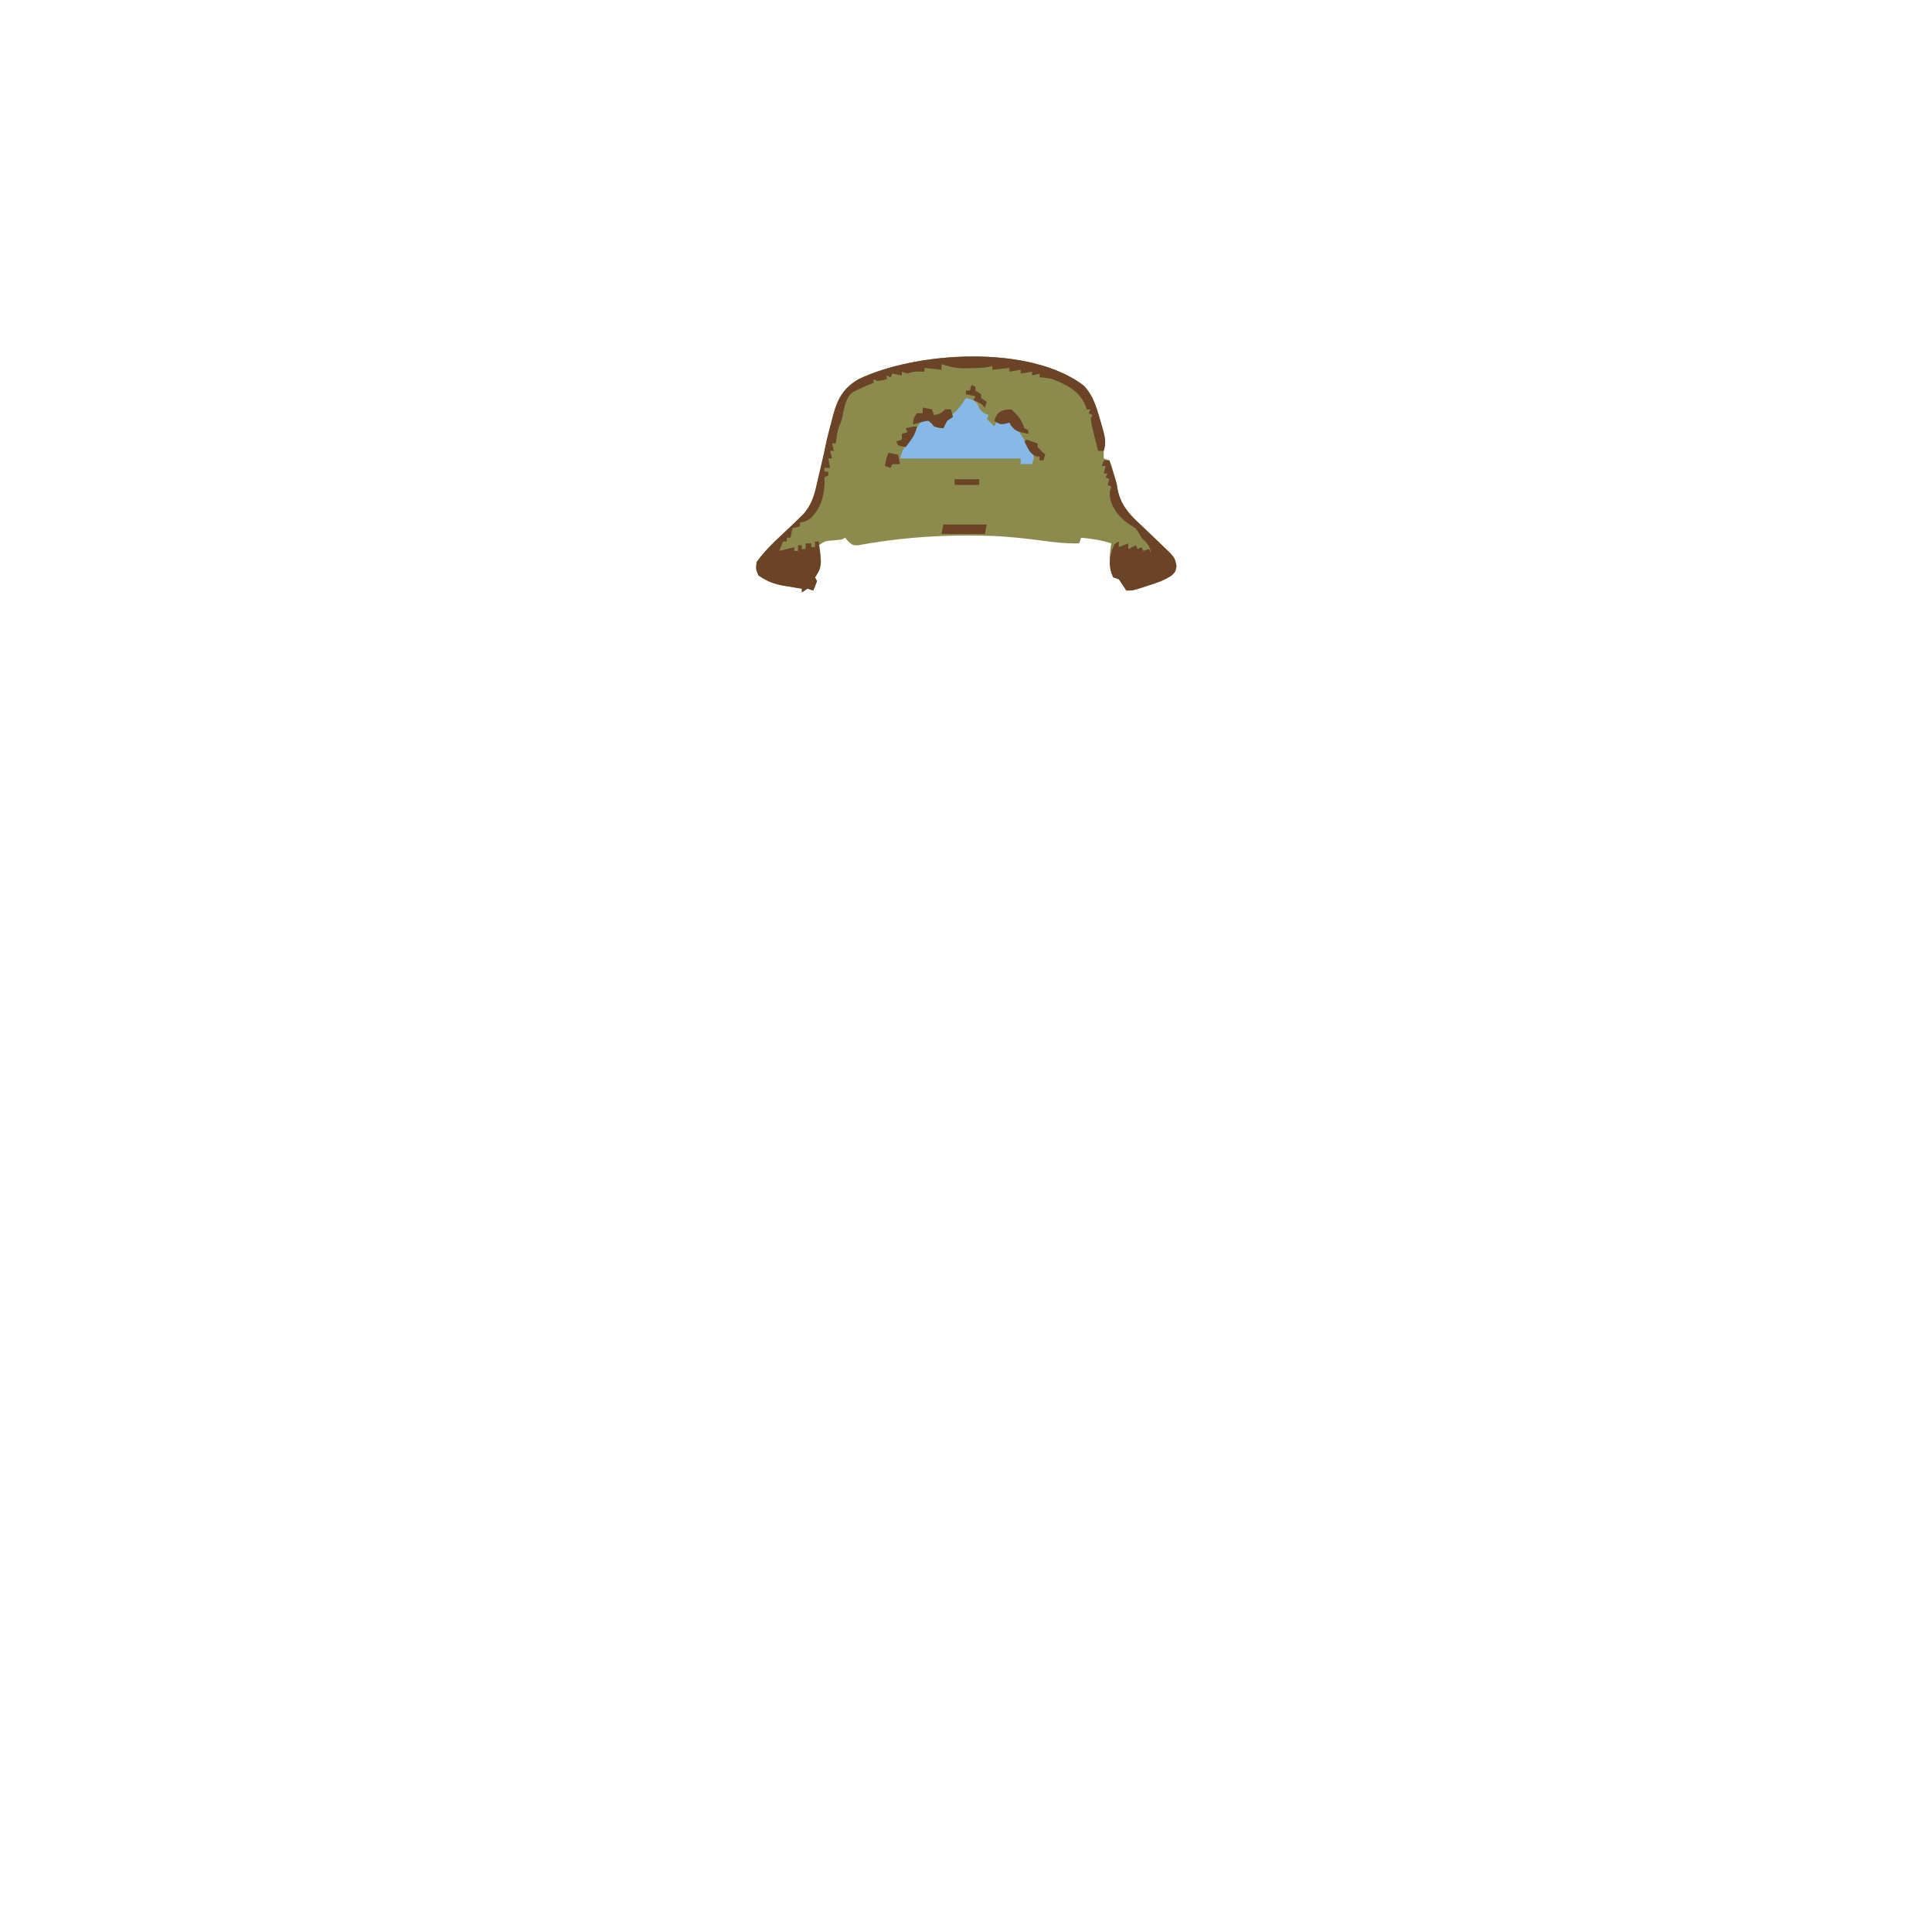
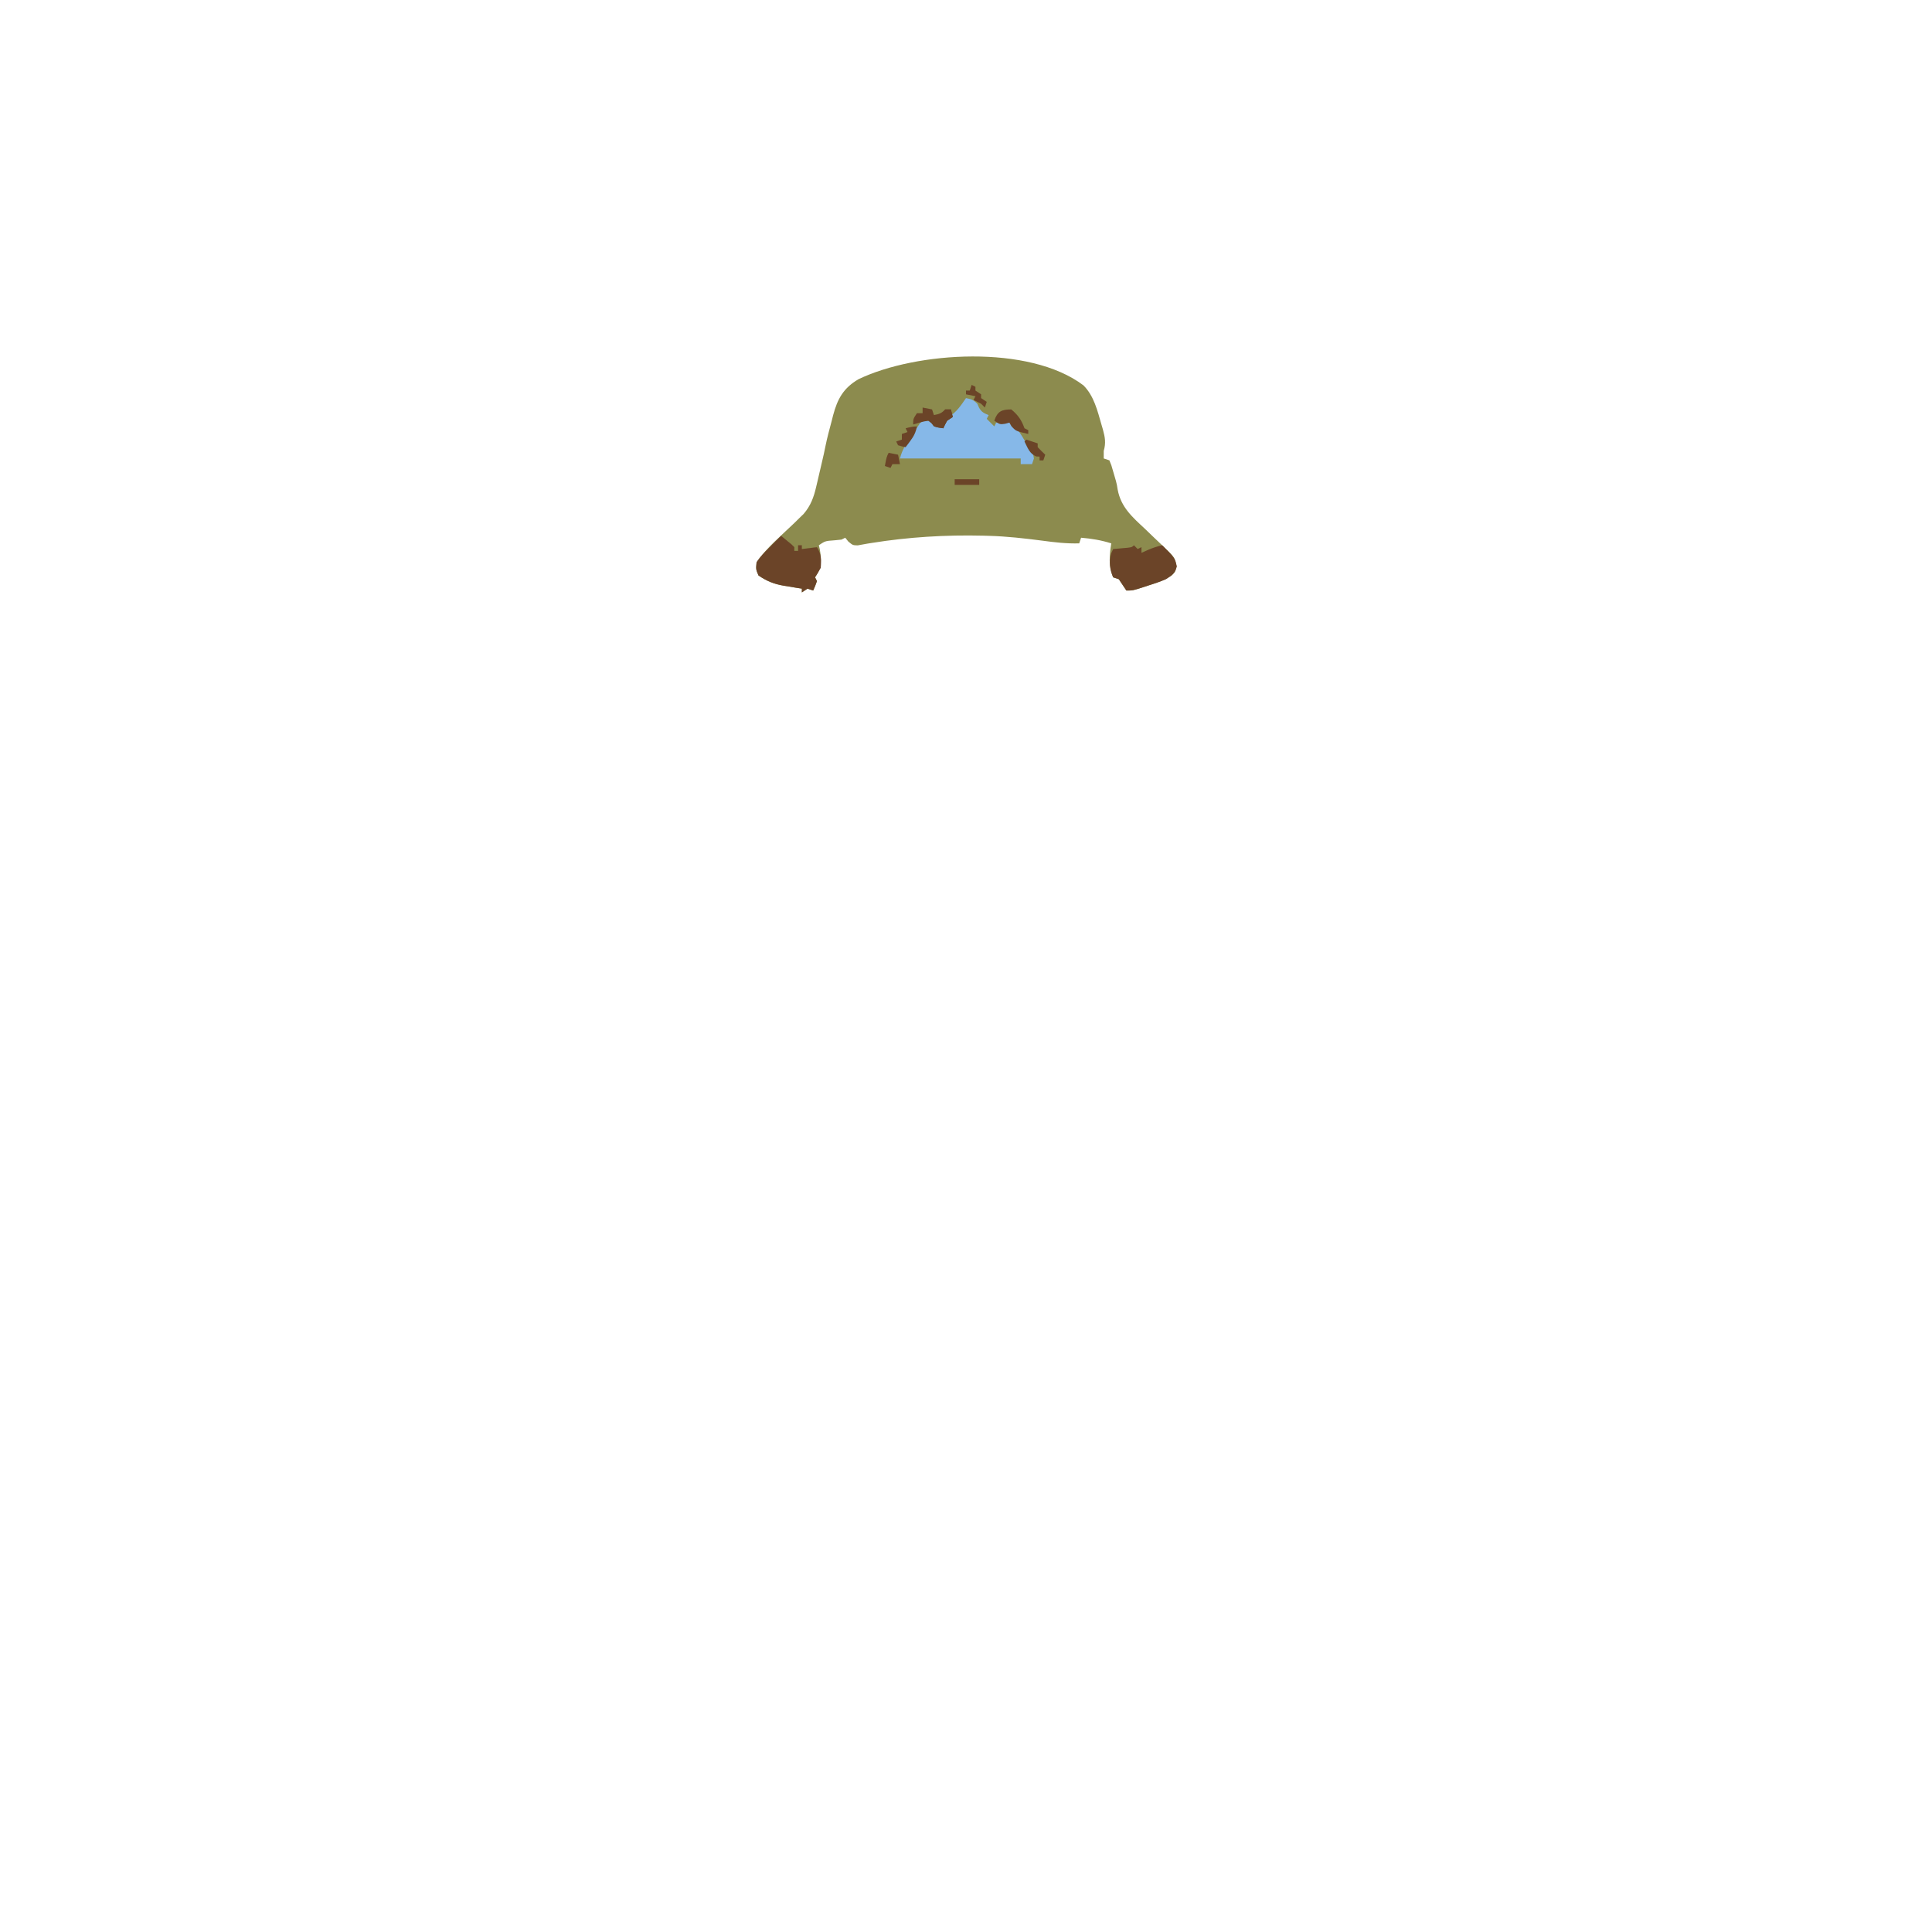
<svg xmlns="http://www.w3.org/2000/svg" viewBox="0 0 1024 1024" width="1024" height="1024">
  <path fill="#8C8B4E" d="M 574.25 204.25 C 579.91 209.91 581.7 217.84 583.88 225.32 C 583.99 225.7 583.99 225.7 584.57 227.67 C 585.71 231.85 586.23 234.74 585 239 C 585 240.32 585 241.64 585 243 C 585.99 243.33 586.98 243.66 588 244 C 589.07 246.56 589.07 246.56 590 249.88 C 590.49 251.57 590.98 253.26 591.48 254.94 C 592 257 592 257 592.38 259.47 C 594.14 268.91 600.23 274.11 606.94 280.38 C 608.6 281.96 610.25 283.55 611.89 285.14 C 612.91 286.12 613.94 287.09 614.97 288.06 C 622.7 295.37 622.7 295.37 623.57 300.07 C 623 303 623 303 621.04 304.98 C 617.17 307.56 613.29 308.87 608.88 310.25 C 608.47 310.39 608.47 310.39 606.42 311.07 C 600.44 313 600.44 313 597 313 C 595.65 311.02 594.32 309.02 593 307 C 592.01 306.67 591.02 306.34 590 306 C 587.43 300.12 588.02 294.17 589 288 C 583.67 286.3 578.57 285.48 573 285 C 572.67 285.99 572.34 286.98 572 288 C 565.38 288.19 559.06 287.46 552.5 286.57 C 543 285.34 533.59 284.26 524 284 C 523.07 283.98 522.14 283.95 521.19 283.92 C 501.33 283.43 481.55 284.63 461.92 287.79 C 461.21 287.9 460.51 288.01 459.78 288.13 C 458.06 288.41 456.34 288.73 454.62 289.06 C 452 289 452 289 449.64 287.04 C 449.1 286.37 448.56 285.7 448 285 C 447.67 285.17 447.67 285.17 446 286 C 443.74 286.27 441.47 286.45 439.2 286.63 C 437 287 437 287 434 289 C 434.17 289.68 434.33 290.37 434.5 291.07 C 435.54 297.14 435.41 300.83 432 306 C 432.17 306.33 432.17 306.33 433 308 C 432.07 310.63 432.07 310.63 431 313 C 430.51 312.84 430.51 312.84 428 312 C 427.51 312.33 427.51 312.33 425 314 C 425 313.34 425 312.68 425 312 C 423.93 311.83 422.86 311.66 421.75 311.49 C 420.31 311.24 418.88 311 417.44 310.75 C 416.74 310.64 416.03 310.53 415.31 310.42 C 410.13 309.52 406.36 307.98 402 305 C 400.63 301.75 400.63 301.75 401 298 C 406.34 290.22 414.22 283.78 420.97 277.25 C 421.83 276.4 422.69 275.56 423.58 274.68 C 423.97 274.31 423.97 274.31 425.94 272.39 C 429.63 268.12 431.31 263.57 432.57 258.13 C 432.83 257.04 433.09 255.95 433.35 254.83 C 433.61 253.71 433.86 252.59 434.13 251.44 C 434.26 250.88 434.26 250.88 434.93 248.04 C 436.78 240.11 436.78 240.11 437.51 236.46 C 438.42 231.95 439.64 227.52 440.82 223.07 C 441.06 222.09 441.31 221.11 441.57 220.11 C 443.91 211.31 447.07 205.67 455 201 C 485.68 186.25 545.54 182.51 574.25 204.25Z" />
-   <path fill="#6B4428" d="M 574.25 204.25 C 579.91 209.91 581.7 217.84 583.88 225.32 C 583.99 225.7 583.99 225.7 584.57 227.67 C 585.69 231.78 586.36 234.82 585 239 C 584.01 239 583.02 239 582 239 C 581.31 236.21 580.62 233.42 579.94 230.63 C 579.84 230.23 579.84 230.23 579.34 228.22 C 577.89 222.23 577.89 222.23 579 220 C 578.34 219.67 577.68 219.34 577 219 C 577.33 218.34 577.66 217.68 578 217 C 577.34 217 576.68 217 576 217 C 575.76 216.28 575.51 215.56 575.25 214.82 C 571.76 206.96 565.64 204.13 558 201 C 555.57 200.38 553.53 200.12 551 200 C 551 199.34 551 198.68 551 198 C 549.68 198.33 548.36 198.66 547 199 C 547 198.34 547 197.68 547 197 C 545.02 197.33 543.04 197.66 541 198 C 541 197.34 541 196.68 541 196 C 539.02 196.33 537.04 196.66 535 197 C 535 196.34 535 195.68 535 195 C 533.52 195.17 533.52 195.17 526 196 C 526 195.34 526 194.68 526 194 C 525.33 194.17 524.66 194.33 523.96 194.49 C 520.48 195.09 517.17 195.17 513.63 195.19 C 512.36 195.21 511.1 195.22 509.79 195.23 C 505.82 194.99 502.76 194.23 499 193 C 499 193.99 499 194.98 499 196 C 496.03 195.67 493.06 195.34 490 195 C 490 195.66 490 196.32 490 197 C 489.08 196.98 488.15 196.96 487.19 196.94 C 484 197 484 197 481 198 C 480.01 197.67 479.02 197.34 478 197 C 478 197.66 478 198.32 478 199 C 476.35 198.67 474.7 198.34 473 198 C 472.67 198.66 472.34 199.32 472 200 C 471.67 199.84 471.67 199.84 470 199 C 470 199.66 470 200.32 470 201 C 465.25 202.13 465.25 202.13 463 201 C 463 201.66 463 202.32 463 203 C 462.32 203.25 461.64 203.5 460.94 203.75 C 450.45 208.22 450.45 208.22 448 214 C 447.42 216.28 446.93 218.56 446.47 220.87 C 446 223 446 223 444.94 225.63 C 443.73 228.71 443.39 231.73 443 235 C 442.34 235 441.68 235 441 235 C 441.17 235.66 441.17 235.66 442 239 C 441.34 239 440.68 239 440 239 C 440.17 239.66 440.17 239.66 441 243 C 440.34 243 439.68 243 439 243 C 439.17 243.83 439.17 243.83 440 248 C 439.01 248 438.02 248 437 248 C 437 248.66 437 249.32 437 250 C 437.66 250 438.32 250 439 250 C 439 250.66 439 251.32 439 252 C 438.67 252.17 438.67 252.17 437 253 C 437 254.32 437 255.64 437 257 C 436.45 264.35 434.89 269.11 429.86 274.54 C 427.88 276.1 426.47 276.6 424 277 C 424 277.66 424 278.32 424 279 C 423.34 279.17 423.34 279.17 420 280 C 419.67 281.65 419.34 283.3 419 285 C 418.34 285 417.68 285 417 285 C 417 285.66 417 286.32 417 287 C 416.34 287 415.68 287 415 287 C 414.34 288.65 413.68 290.3 413 292 C 414.32 291.67 414.32 291.67 421 290 C 421 290.66 421 291.32 421 292 C 421.66 292 422.32 292 423 292 C 423 291.01 423 290.02 423 289 C 423.66 289 424.32 289 425 289 C 425 289.66 425 290.32 425 291 C 425.66 291 426.32 291 427 291 C 427 290.01 427 289.02 427 288 C 427.99 288 428.98 288 430 288 C 430 288.66 430 289.32 430 290 C 430.66 290 431.32 290 432 290 C 432 289.01 432 288.02 432 287 C 432.66 287 433.32 287 434 287 C 434.25 289.23 434.48 291.46 434.69 293.69 C 434.82 294.93 434.95 296.17 435.08 297.45 C 435 301.34 434.13 302.85 432 306 C 432.17 306.33 432.17 306.33 433 308 C 432.07 310.63 432.07 310.63 431 313 C 430.51 312.84 430.51 312.84 428 312 C 427.51 312.33 427.51 312.33 425 314 C 425 313.34 425 312.68 425 312 C 423.93 311.83 422.86 311.66 421.75 311.49 C 420.31 311.24 418.88 311 417.44 310.75 C 416.74 310.64 416.03 310.53 415.31 310.42 C 410.13 309.52 406.36 307.98 402 305 C 400.63 301.75 400.63 301.75 401 298 C 406.34 290.22 414.22 283.78 420.97 277.25 C 421.83 276.4 422.69 275.56 423.58 274.68 C 423.97 274.31 423.97 274.31 425.94 272.39 C 429.63 268.12 431.31 263.57 432.57 258.13 C 432.83 257.04 433.09 255.95 433.35 254.83 C 433.61 253.71 433.86 252.59 434.13 251.44 C 434.26 250.88 434.26 250.88 434.93 248.04 C 436.78 240.11 436.78 240.11 437.51 236.46 C 438.42 231.95 439.64 227.52 440.82 223.07 C 441.06 222.09 441.31 221.11 441.57 220.11 C 443.91 211.31 447.07 205.67 455 201 C 485.68 186.25 545.54 182.51 574.25 204.25Z" />
  <path fill="#86B8E8" d="M 512 211 C 514.87 211.57 515.86 211.86 518 214 C 518.29 214.66 518.58 215.32 518.88 216 C 520.24 218.42 521.47 218.99 524 220 C 523.67 220.66 523.34 221.32 523 222 C 523.66 222.66 524.32 223.32 525 224 C 525.66 224.66 526.32 225.32 527 226 C 527.33 225.34 527.66 224.68 528 224 C 528.99 224 529.98 224 531 224 C 531.66 223.77 532.32 223.55 533 223.31 C 533.66 223.21 534.32 223.11 535 223 C 536.56 224.19 536.56 224.19 538 226 C 538.5 226.62 538.99 227.24 539.5 227.88 C 541.13 230.18 542.55 232.58 544 235 C 544.54 235.68 545.07 236.36 545.62 237.06 C 547.08 239.12 547.68 240.51 548 243 C 547.67 243.99 547.34 244.98 547 246 C 545.02 246 543.04 246 541 246 C 541 245.01 541 244.02 541 243 C 519.88 243 498.76 243 477 243 C 478.22 238.1 480.5 234.87 483.31 230.75 C 483.8 230 484.29 229.26 484.79 228.49 C 485.27 227.79 485.74 227.08 486.24 226.36 C 486.67 225.71 487.11 225.07 487.55 224.41 C 489 223 489 223 493 223 C 493.66 223.52 494.32 224.03 495 224.56 C 497 226 497 226 499.25 225.69 C 499.83 225.46 500.4 225.23 501 225 C 501 224.01 501 223.02 501 222 C 501.7 221.61 502.4 221.22 503.12 220.81 C 507.12 218.29 509.34 214.84 512 211Z" />
-   <path fill="#6B4428" d="M 585 244 C 585.99 244 586.98 244 588 244 C 588.61 245.94 589.21 247.87 589.81 249.81 C 590.34 251.52 590.88 253.22 591.42 254.92 C 592 257 592 257 592.39 259.47 C 594.15 268.91 600.22 274.1 606.94 280.38 C 608.59 281.96 610.24 283.55 611.89 285.13 C 612.91 286.11 613.93 287.09 614.96 288.06 C 622.7 295.37 622.7 295.37 623.56 300.06 C 623 303 623 303 621.04 304.98 C 617.16 307.56 613.29 308.86 608.88 310.25 C 608.47 310.38 608.47 310.38 606.42 311.06 C 600.44 313 600.44 313 597 313 C 595.65 311.01 594.31 309.01 593 307 C 592.01 306.67 591.02 306.34 590 306 C 587.77 301.33 587.7 296.87 589.25 292 C 590.66 288.17 590.66 288.17 593 287 C 593 287.99 593 288.98 593 290 C 594.65 289.34 596.3 288.68 598 288 C 598 288.99 598 289.98 598 291 C 599.32 290.34 600.64 289.68 602 289 C 602.33 289.66 602.66 290.32 603 291 C 603.33 290.83 603.33 290.83 605 290 C 605.33 290.66 605.66 291.32 606 292 C 606.5 291.83 606.5 291.83 609 291 C 609.33 291.66 609.66 292.32 610 293 C 609.45 289.14 607.74 287.66 605 285 C 604.53 284.15 604.05 283.31 603.56 282.44 C 602 280 602 280 599.75 278.69 C 594.44 275.43 590.15 270.78 588.5 264.69 C 588 261 588 261 589 258 C 588.34 257.67 587.68 257.34 587 257 C 587.33 256.01 587.66 255.02 588 254 C 587.34 253.67 586.68 253.34 586 253 C 586.33 252.34 586.66 251.68 587 251 C 586.34 251 585.68 251 585 251 C 585.33 249.68 585.66 248.36 586 247 C 585.34 247 584.68 247 584 247 C 584.33 246.01 584.66 245.02 585 244Z" />
+   <path fill="#6B4428" d="M 414 284 C 415.17 284.95 416.34 285.91 417.5 286.88 C 418.15 287.41 418.8 287.94 419.47 288.49 C 419.97 288.99 420.48 289.49 421 290 C 421 290.66 421 291.32 421 292 C 421.66 292 422.32 292 423 292 C 423 291.01 423 290.02 423 289 C 423.66 289 424.32 289 425 289 C 425 289.66 425 290.32 425 291 C 427.64 290.67 430.28 290.34 433 290 C 435.34 293.66 435.37 296.73 435 301 C 433.44 303.81 433.44 303.81 432 306 C 432.33 306.66 432.66 307.32 433 308 C 432.06 310.62 432.06 310.62 431 313 C 430.01 312.67 429.02 312.34 428 312 C 427.01 312.66 426.02 313.32 425 314 C 425 313.34 425 312.68 425 312 C 423.93 311.83 422.85 311.66 421.75 311.48 C 420.31 311.24 418.87 311 417.44 310.75 C 417.09 310.7 417.09 310.7 415.3 310.42 C 410.13 309.51 406.35 307.98 402 305 C 400.62 301.75 400.62 301.75 401 298 C 402.97 294.96 405.4 292.52 408 290 C 408.6 289.39 409.19 288.79 409.8 288.16 C 411.19 286.76 412.59 285.38 414 284Z" />
+   <path fill="#6B4428" d="M 601 289 C 601.66 289.66 602.32 290.32 603 291 C 603.66 290.67 604.32 290.34 605 290 C 605 290.99 605 291.98 605 293 C 606.07 292.53 607.14 292.05 608.25 291.56 C 610.81 290.43 613.27 289.62 616 289 C 622.71 295.74 622.71 295.74 623.75 300.25 C 622.72 304.03 621.25 304.82 618 307 C 615.02 308.28 611.97 309.28 608.88 310.25 C 608.06 310.52 607.25 310.79 606.42 311.06 C 600.44 313 600.44 313 597 313 C 595.65 311.01 594.31 309.01 593 307 C 592.01 306.67 591.02 306.34 590 306 C 588.16 301.75 587.78 297.91 588.88 293.44 C 589.25 292.63 589.62 291.83 590 291 C 590.71 290.94 591.42 290.88 592.15 290.82 C 592.61 290.77 592.61 290.77 594.94 290.56 C 595.85 290.48 596.77 290.4 597.71 290.32 C 600 290 600 290 601 289Z" />
  <path fill="#6B4428" d="M 489 216 C 490.65 216.33 492.3 216.66 494 217 C 494.33 217.99 494.66 218.98 495 220 C 497.87 219.43 498.86 219.14 501 217 C 501.99 217 502.98 217 504 217 C 504.33 218.32 504.66 219.64 505 221 C 504.01 221.66 503.02 222.32 502 223 C 500.81 225.12 500.81 225.12 500 227 C 495.28 226.36 495.28 226.36 493.69 224.31 C 493.13 223.88 492.57 223.45 492 223 C 489.19 223.36 486.73 224.15 484 225 C 484 222 484 222 486 219 C 486.99 219 487.98 219 489 219 C 489 218.01 489 217.02 489 216Z" />
-   <path fill="#6B4428" d="M 500 278 C 507.59 278 515.18 278 523 278 C 522.67 279.65 522.34 281.3 522 283 C 514.41 283 506.82 283 499 283 C 499.33 281.35 499.66 279.7 500 278Z" />
  <path fill="#6B4428" d="M 536 217 C 539.63 220.02 541.41 222.61 543 227 C 543.66 227.33 544.32 227.66 545 228 C 545 228.66 545 229.32 545 230 C 538.48 228.52 538.48 228.52 536.06 225.88 C 535.71 225.26 535.36 224.64 535 224 C 534.24 224.21 533.47 224.41 532.69 224.62 C 530 225 530 225 527 223 C 528.65 218.04 530.85 217 536 217Z" />
  <path fill="#6B4428" d="M 501 217 C 501.99 217 502.98 217 504 217 C 504.33 218.32 504.66 219.64 505 221 C 504.01 221.66 503.02 222.32 502 223 C 500.81 225.12 500.81 225.12 500 227 C 497.62 226.69 497.62 226.69 495 226 C 494.34 225.01 493.68 224.02 493 223 C 493.29 222.97 493.29 222.97 494.75 222.81 C 497.86 221.69 498.98 219.55 501 217Z" />
  <path fill="#6B4428" d="M 544 233 C 545.98 233.66 547.96 234.32 550 235 C 550 235.66 550 236.32 550 237 C 551.29 238.37 552.62 239.71 554 241 C 553.67 241.99 553.34 242.98 553 244 C 552.34 244 551.68 244 551 244 C 551 243.34 551 242.68 551 242 C 550.42 241.98 549.85 241.96 549.25 241.94 C 545.62 240.42 544.75 237.44 543 234 C 543.33 233.67 543.66 233.34 544 233Z" />
  <path fill="#6B4428" d="M 486 226 C 485.39 229.15 484.36 231.19 482.44 233.75 C 482.21 234.06 482.21 234.06 481.06 235.61 C 480.71 236.07 480.36 236.53 480 237 C 478.06 236.62 478.06 236.62 476 236 C 475.67 235.34 475.34 234.68 475 234 C 475.99 233.67 476.98 233.34 478 233 C 478 232.01 478 231.02 478 230 C 478.99 229.67 479.98 229.34 481 229 C 480.67 228.34 480.34 227.68 480 227 C 482.08 226.45 483.84 226 486 226Z" />
  <path fill="#6B4428" d="M 471 240 C 472.65 240.33 474.3 240.66 476 241 C 476.33 242.65 476.66 244.3 477 246 C 475.68 246 474.36 246 473 246 C 472.67 246.66 472.34 247.32 472 248 C 471.01 247.67 470.02 247.34 469 247 C 469.88 242.25 469.88 242.25 471 240Z" />
  <path fill="#6B4428" d="M 506 254 C 510.29 254 514.58 254 519 254 C 519 254.99 519 255.98 519 257 C 514.71 257 510.42 257 506 257 C 506 256.01 506 255.02 506 254Z" />
  <path fill="#6B4428" d="M 515 204 C 515.66 204.33 516.32 204.66 517 205 C 517 205.66 517 206.32 517 207 C 517.99 207.66 518.98 208.32 520 209 C 520 209.66 520 210.32 520 211 C 520.99 211.66 521.98 212.32 523 213 C 522.67 213.99 522.34 214.98 522 216 C 521.34 215.34 520.68 214.68 520 214 C 518.68 213.3 517.35 212.63 516 212 C 516.33 211.34 516.66 210.68 517 210 C 515.35 209.67 513.7 209.34 512 209 C 512 208.34 512 207.68 512 207 C 512.66 207 513.32 207 514 207 C 514.33 206.01 514.66 205.02 515 204Z" />
</svg>
